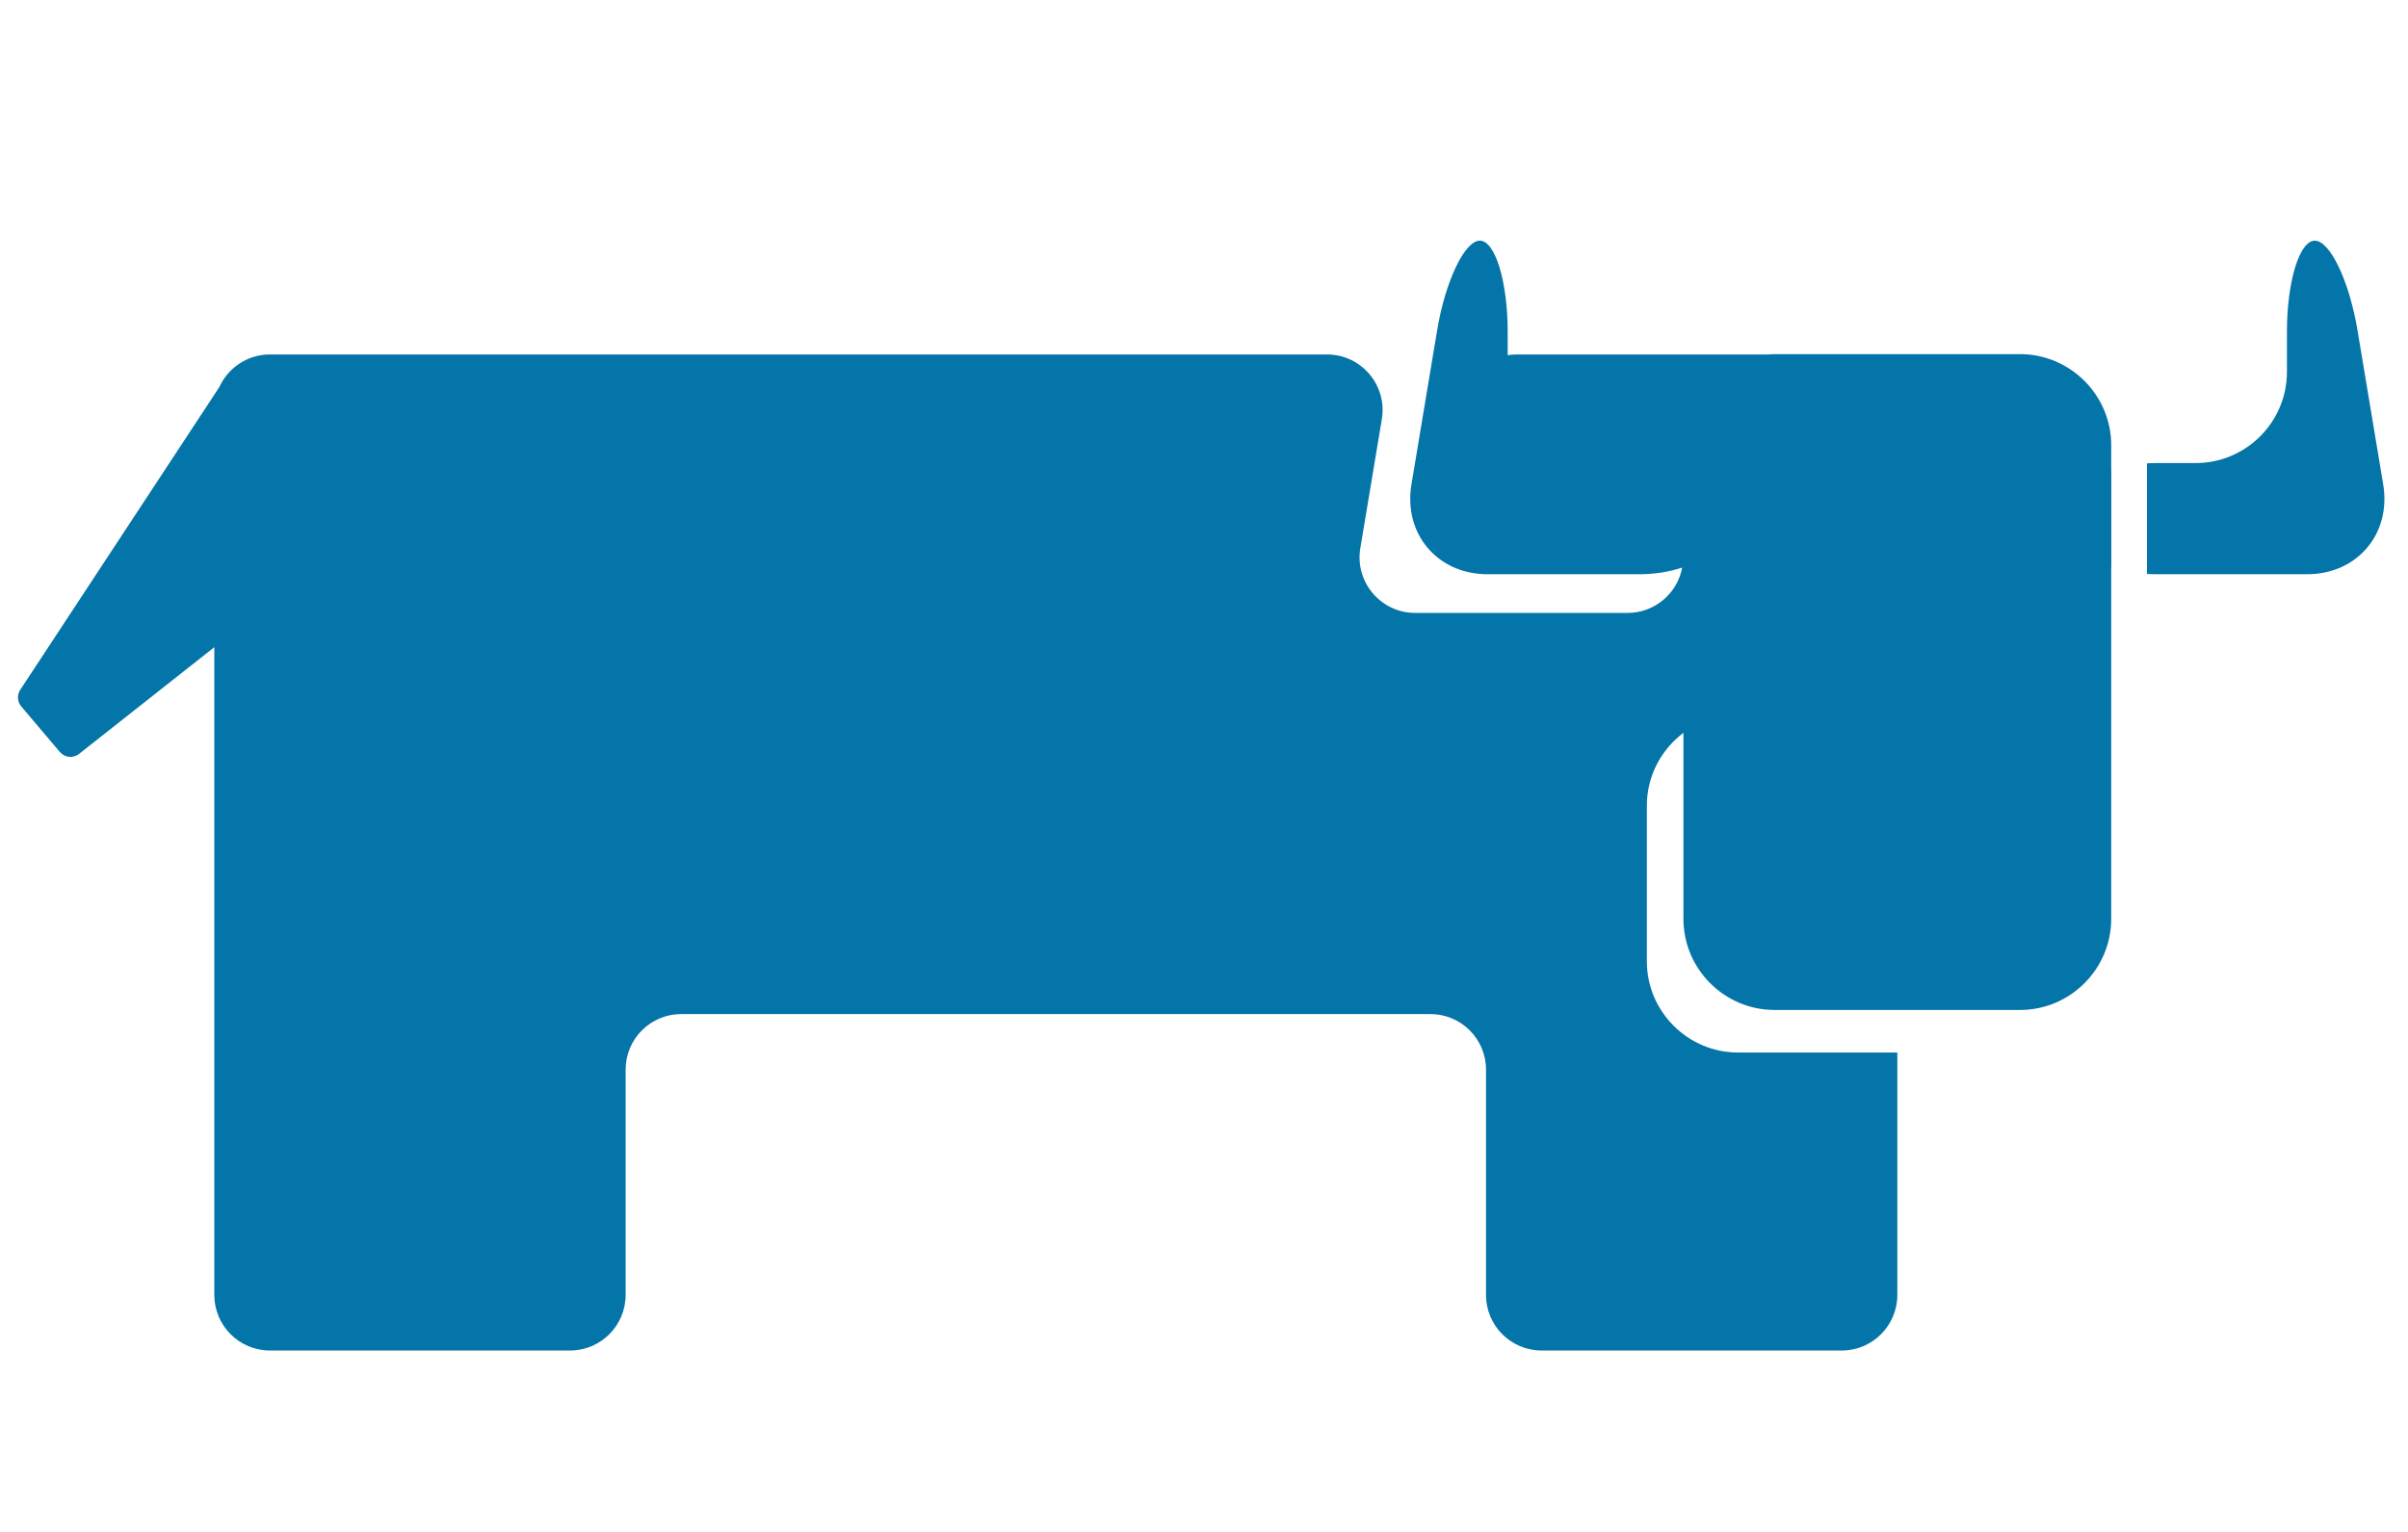
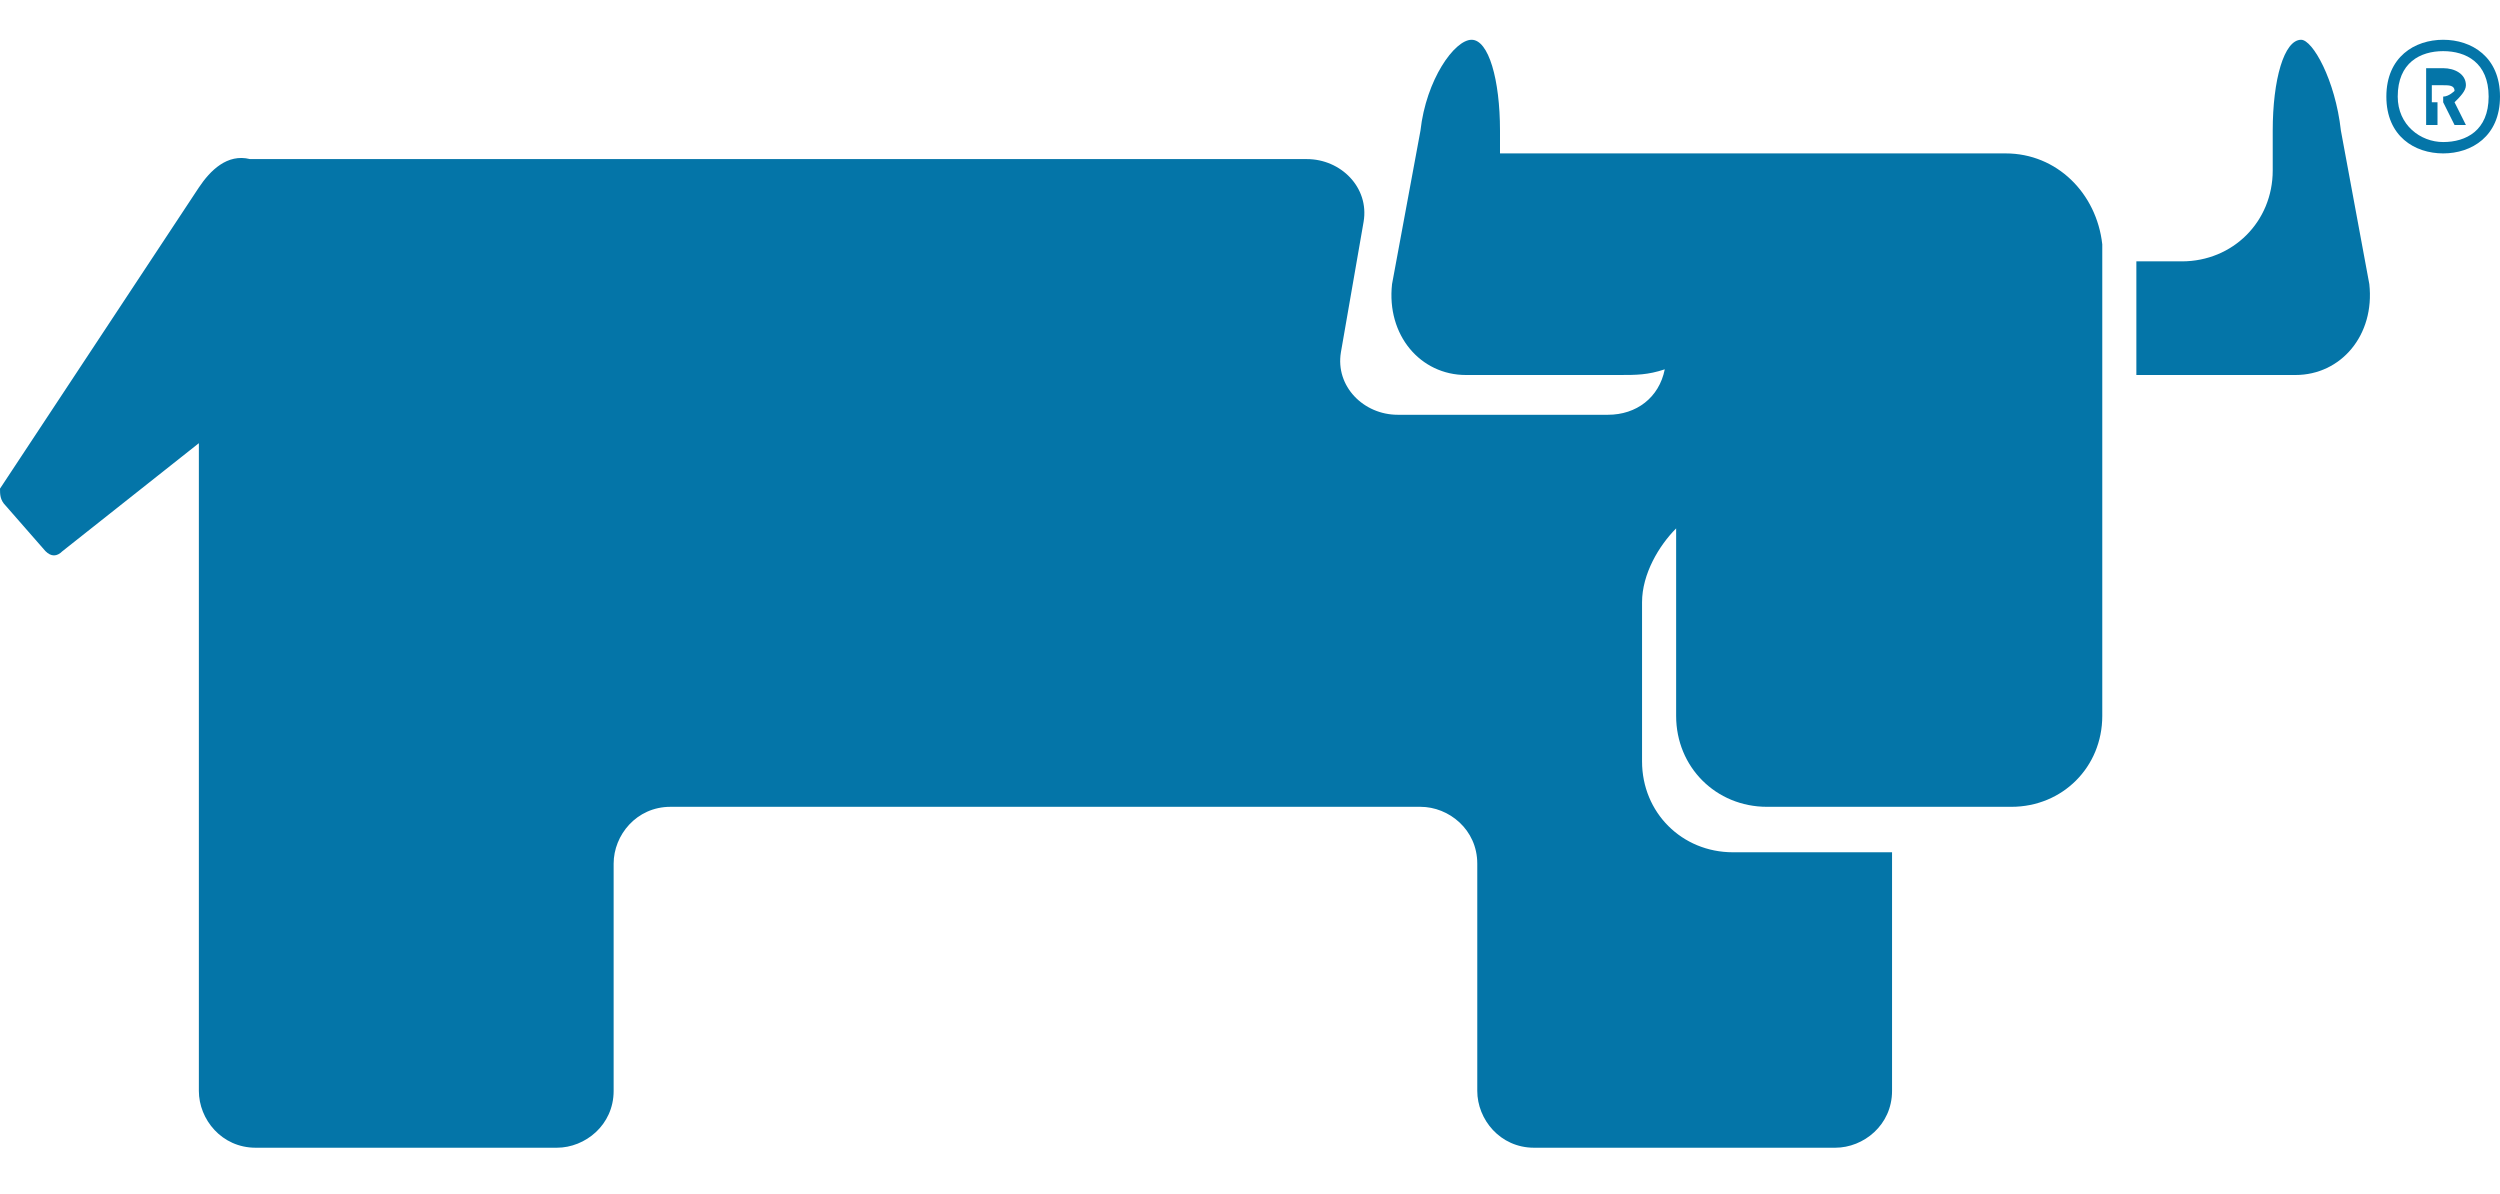
- <svg xmlns="http://www.w3.org/2000/svg" width="44px" height="21pt" viewBox="227 24 330 150" version="1.1">
-   <g id="surface1">
-     <path style="fill: #0475a8;" d="M 553.602 60.406 L 550.086 39.309 C 548.957 32.535 546.32 26.992 544.223 26.992 C 542.125 26.992 540.41 32.609 540.41 39.477 L 540.41 44.992 C 540.41 51.859 534.793 57.477 527.926 57.477 L 522.414 57.477 C 522.012 57.477 521.617 57.492 521.227 57.516 L 521.227 72.684 C 521.617 72.703 522.012 72.719 522.414 72.719 L 543.168 72.719 C 550.035 72.719 554.73 67.18 553.602 60.406 " />
-     <path style="fill: #0475a8;" d="M 516.328 58.453 C 512.52 59.766 509.93 62.254 509.93 65.098 C 509.93 67.941 512.52 70.434 516.328 71.742 Z " />
-     <path style="fill: #0475a8;" d="M 503.844 42.547 L 470.188 42.547 C 469.906 42.547 469.633 42.57 469.359 42.59 L 434.809 42.59 C 434.402 42.59 434.008 42.629 433.617 42.691 L 433.617 39.477 C 433.617 32.609 431.902 26.992 429.809 26.992 C 427.711 26.992 425.074 32.535 423.945 39.309 L 420.43 60.406 C 419.301 67.176 423.996 72.719 430.859 72.719 L 451.617 72.719 C 453.754 72.719 455.773 72.387 457.535 71.801 C 456.875 75.34 453.777 78.02 450.051 78.02 L 420.941 78.02 C 416.23 78.02 412.648 73.789 413.422 69.145 L 416.371 51.465 C 417.145 46.816 413.562 42.59 408.855 42.59 L 263.992 42.59 C 260.906 42.59 258.254 44.426 257.055 47.066 L 229.773 88.566 C 229.309 89.27 229.367 90.191 229.91 90.836 L 235.203 97.086 C 235.867 97.867 237.027 97.984 237.828 97.352 L 256.371 82.719 L 256.371 171.512 C 256.371 175.719 259.781 179.133 263.992 179.133 L 305.117 179.133 C 309.328 179.133 312.738 175.719 312.738 171.512 L 312.738 140.633 C 312.738 136.422 316.152 133.012 320.359 133.012 L 423.027 133.012 C 427.234 133.012 430.648 136.422 430.648 140.633 L 430.648 171.512 C 430.648 175.719 434.059 179.133 438.27 179.133 L 479.395 179.133 C 483.602 179.133 487.016 175.719 487.016 171.512 L 487.016 138.281 L 465.172 138.281 C 458.309 138.281 452.691 132.66 452.691 125.797 L 452.691 104.426 C 452.691 100.359 454.668 96.742 457.703 94.461 L 457.703 119.965 C 457.703 126.832 463.32 132.449 470.188 132.449 L 503.844 132.449 C 510.711 132.449 516.328 126.832 516.328 119.965 L 516.328 55.031 C 516.328 48.164 510.711 42.547 503.844 42.547 " />
+ <svg xmlns="http://www.w3.org/2000/svg" version="1.1" id="Layer_1" x="0px" y="0px" viewBox="0 0 44 21" style="enable-background:new 0 0 44 21;" xml:space="preserve">
+   <style type="text/css">
+ 	.st0{fill:#0475A8;}
+ </style>
+   <g>
+     <g>
+       <path class="st0" d="M41.7,5l-0.5-2.7c-0.1-0.9-0.5-1.6-0.7-1.6c-0.3,0-0.5,0.7-0.5,1.6V3c0,0.9-0.7,1.6-1.6,1.6h-0.7    c-0.1,0-0.1,0-0.1,0v2c0.1,0,0.1,0,0.1,0h2.7C41.2,6.6,41.8,5.9,41.7,5" />
+       <path class="st0" d="M35.3,2.7h-4.3c0,0-0.1,0-0.1,0h-4.4c-0.1,0-0.1,0-0.1,0V2.3c0-0.9-0.2-1.6-0.5-1.6S25.1,1.4,25,2.3L24.5,5    c-0.1,0.9,0.5,1.6,1.3,1.6h2.7c0.3,0,0.5,0,0.8-0.1c-0.1,0.5-0.5,0.8-1,0.8h-3.7c-0.6,0-1.1-0.5-1-1.1L24,3.9    c0.1-0.6-0.4-1.1-1-1.1H4.4C4,2.7,3.7,3,3.5,3.3L0,8.6C0,8.7,0,8.8,0.1,8.9l0.7,0.8c0.1,0.1,0.2,0.1,0.3,0l2.4-1.9v11.4    c0,0.5,0.4,1,1,1h5.3c0.5,0,1-0.4,1-1v-4c0-0.5,0.4-1,1-1h13.2c0.5,0,1,0.4,1,1v4c0,0.5,0.4,1,1,1h5.3c0.5,0,1-0.4,1-1V15h-2.8    c-0.9,0-1.6-0.7-1.6-1.6v-2.8c0-0.5,0.3-1,0.6-1.3v3.3c0,0.9,0.7,1.6,1.6,1.6h4.3c0.9,0,1.6-0.7,1.6-1.6V4.3    C36.9,3.4,36.2,2.7,35.3,2.7" />
+     </g>
+     <g>
+       <path class="st0" d="M42,1.7c0-0.7,0.5-1,1-1c0.5,0,1,0.3,1,1c0,0.7-0.5,1-1,1C42.5,2.7,42,2.4,42,1.7z M43.8,1.7    c0-0.6-0.4-0.8-0.8-0.8s-0.8,0.2-0.8,0.8c0,0.5,0.4,0.8,0.8,0.8C43.4,2.5,43.8,2.3,43.8,1.7z M42.7,1.2H43c0.2,0,0.4,0.1,0.4,0.3    c0,0.1-0.1,0.2-0.2,0.3l0.2,0.4h-0.2l-0.2-0.4h-0.1v0.4h-0.2V1.2L42.7,1.2z M43,1.7c0.1,0,0.2-0.1,0.2-0.1c0-0.1-0.1-0.1-0.2-0.1    h-0.2v0.3H43z" />
+     </g>
  </g>
</svg>
